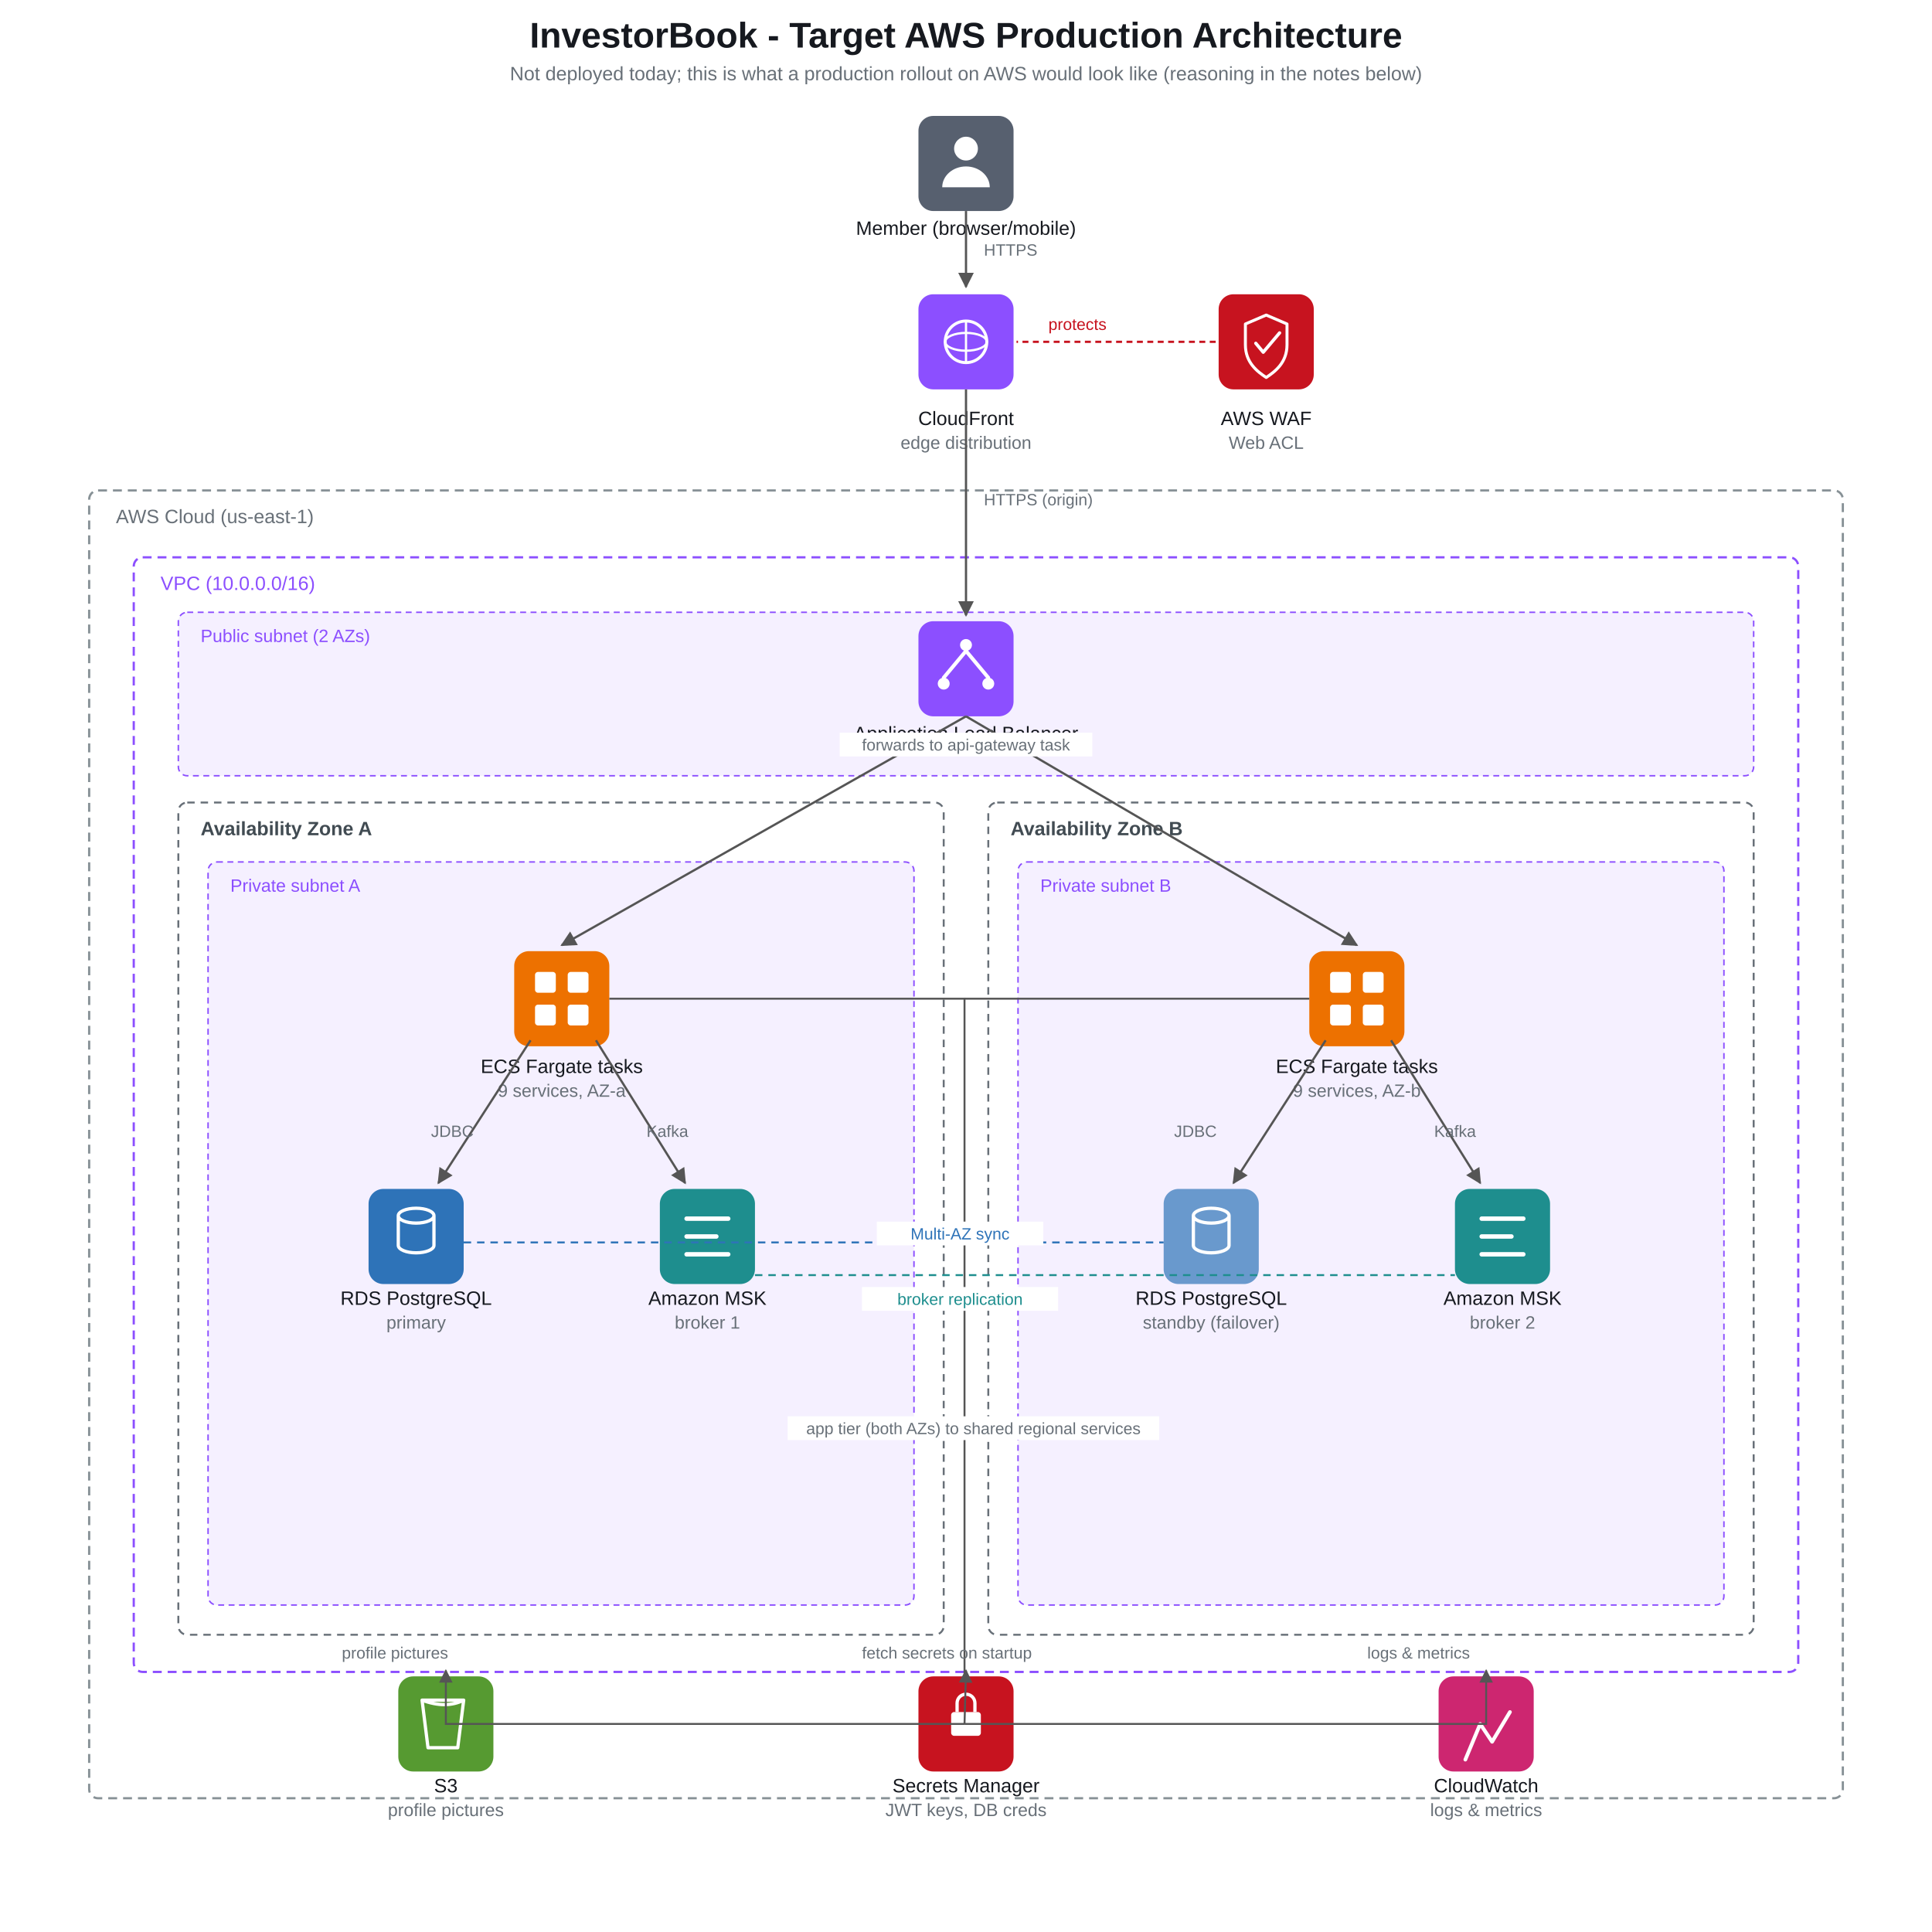
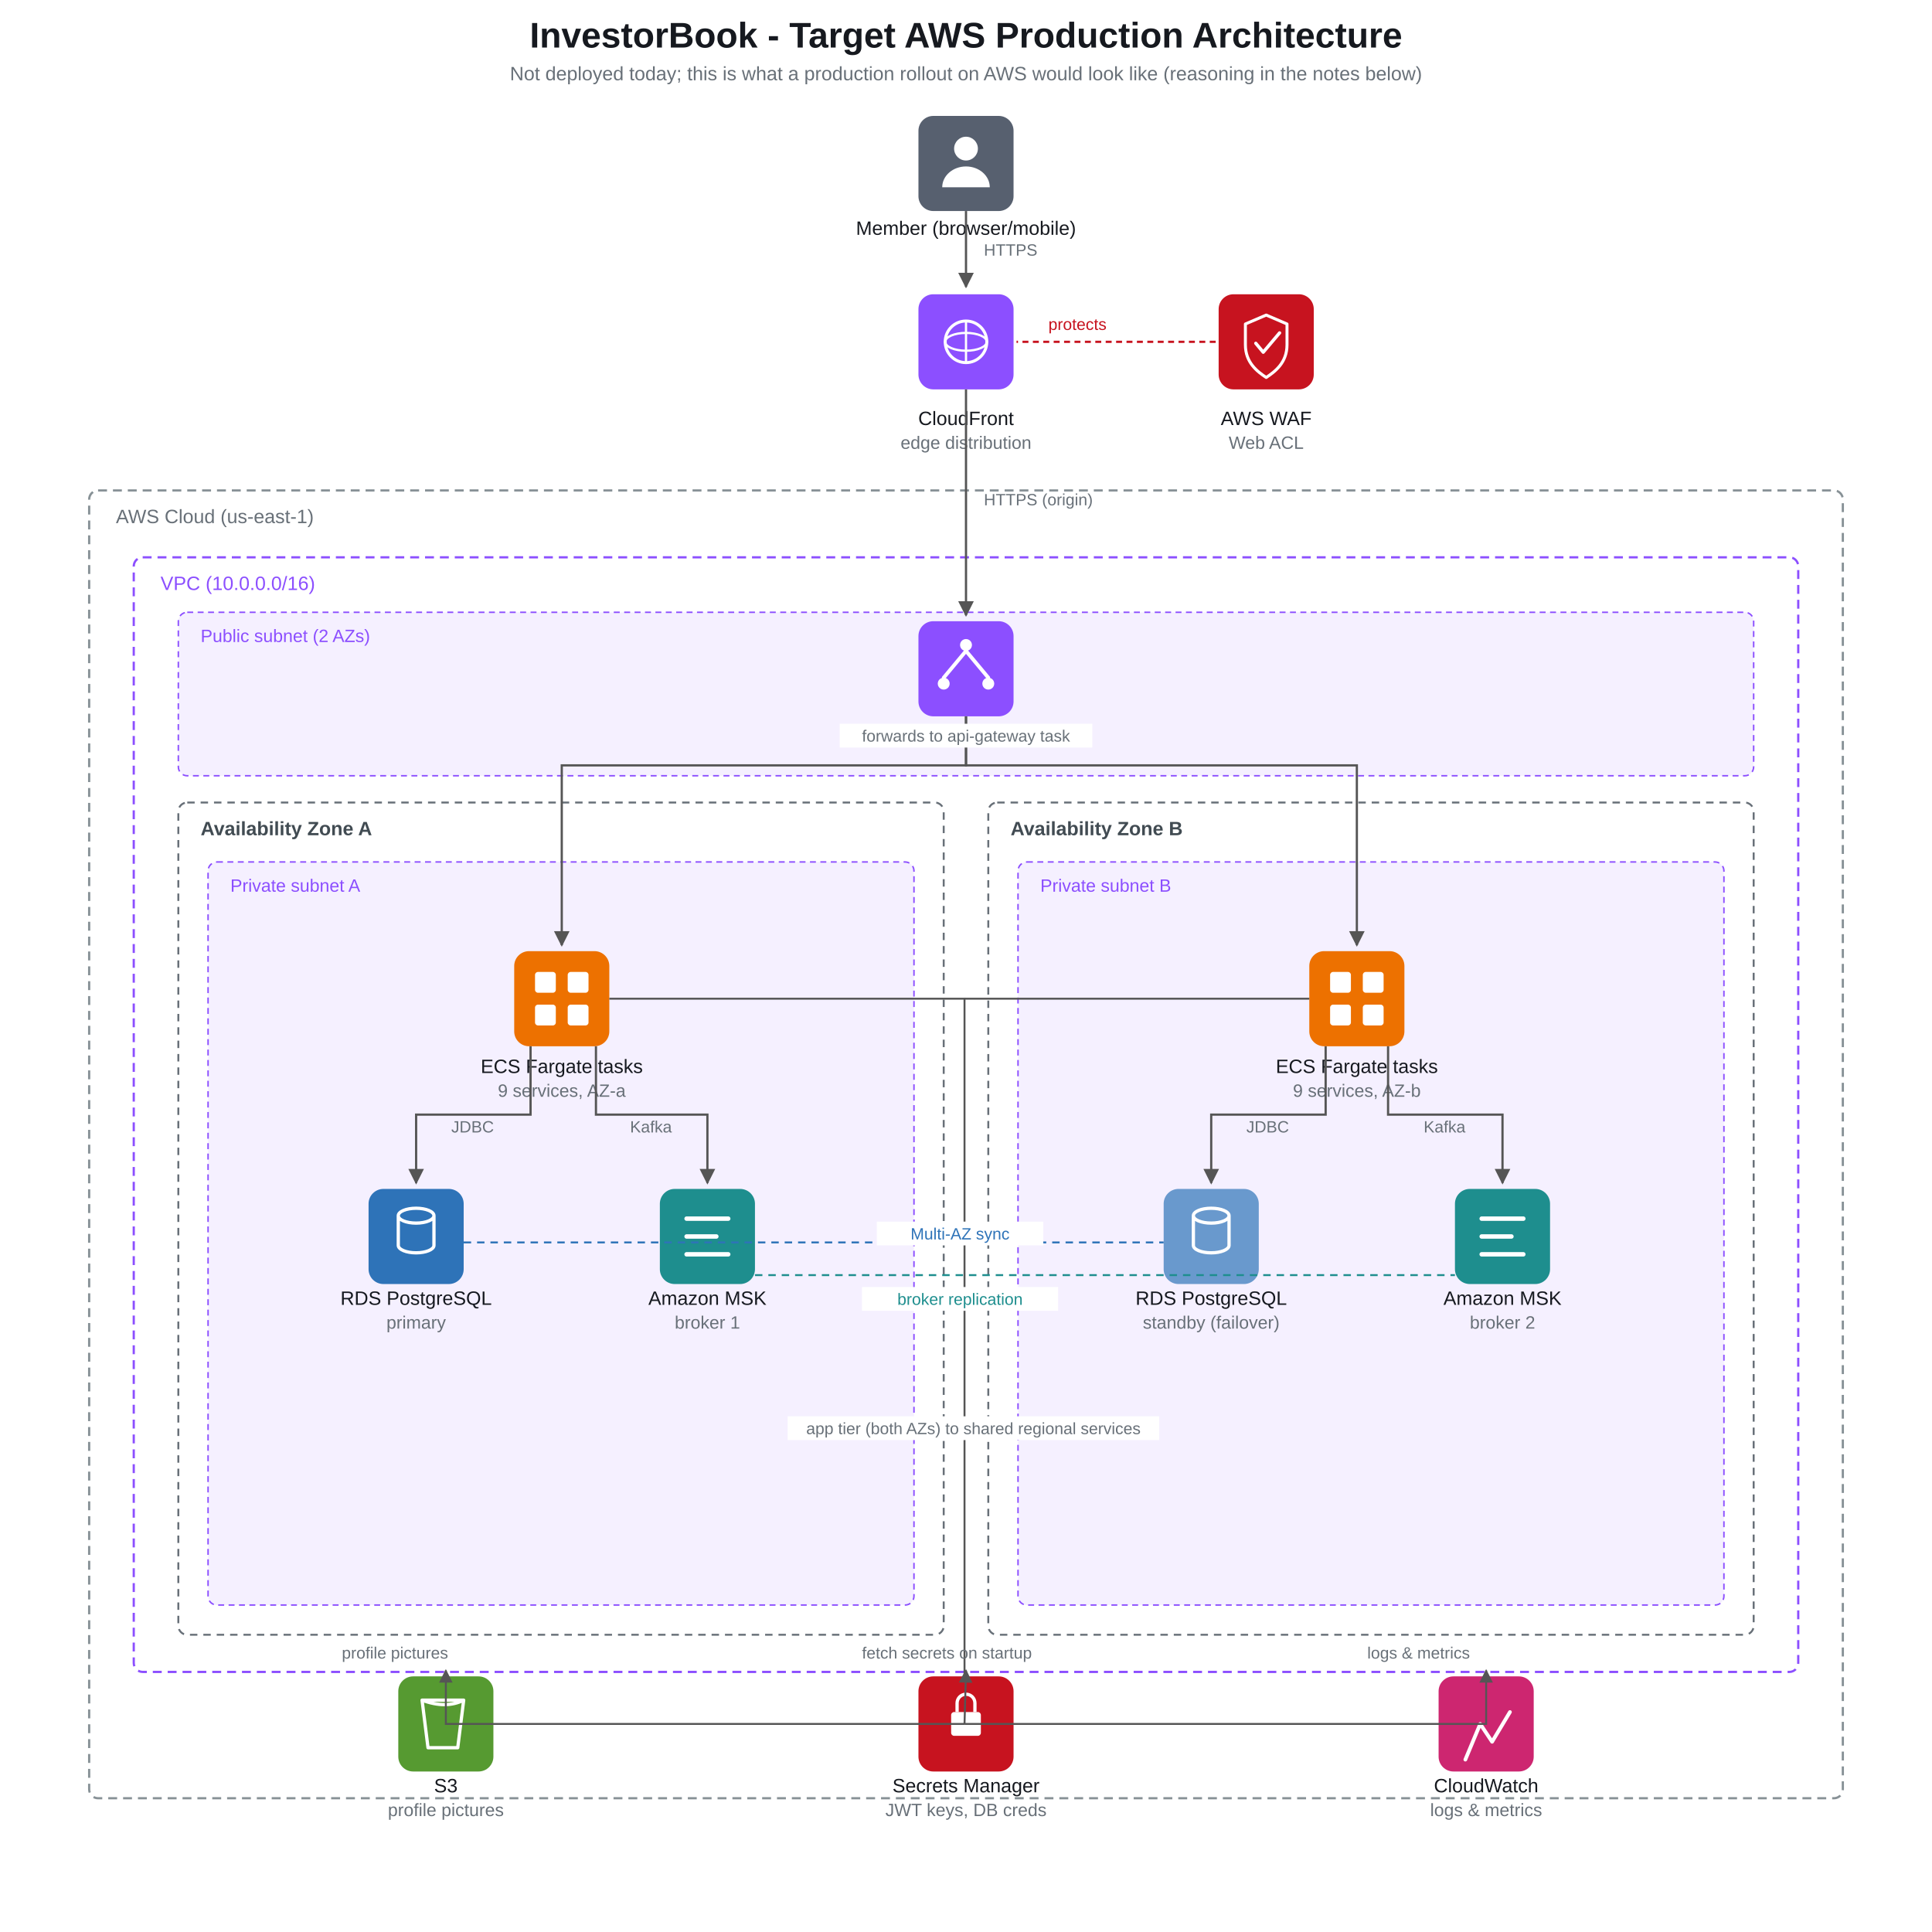
<svg xmlns="http://www.w3.org/2000/svg" viewBox="0 0 1300 1300" font-family="Arial, Helvetica, sans-serif">
  <defs>
    <marker id="arrow" viewBox="0 0 10 10" refX="9" refY="5" markerWidth="7" markerHeight="7" orient="auto-start-reverse">
      <path d="M0,0 L10,5 L0,10 z" fill="#555555" />
    </marker>
  </defs>
  <rect x="0" y="0" width="1300" height="1300" fill="#ffffff" />
  <text x="650" y="32" text-anchor="middle" font-size="24" font-weight="700" fill="#16191f">InvestorBook - Target AWS Production Architecture</text>
  <text x="650" y="54" text-anchor="middle" font-size="13" fill="#687078">Not deployed today; this is what a production rollout on AWS would look like (reasoning in the notes below)</text>
  <g>
    <rect x="618" y="78" width="64" height="64" rx="10" fill="#57606f" />
    <circle cx="650" cy="100" r="8" fill="#ffffff" />
    <path d="M634,126 a16,14 0 0 1 32,0 z" fill="#ffffff" />
    <text x="650" y="158" text-anchor="middle" font-size="13" fill="#16191f">Member (browser/mobile)</text>
  </g>
  <path d="M650,142 L650,193" stroke="#555555" stroke-width="1.5" fill="none" marker-end="url(#arrow)" />
  <text x="662" y="172" font-size="11" fill="#687078">HTTPS</text>
  <g>
    <rect x="618" y="198" width="64" height="64" rx="10" fill="#8C4FFF" />
    <circle cx="650" cy="230" r="14" fill="none" stroke="#ffffff" stroke-width="2" />
    <ellipse cx="650" cy="230" rx="14" ry="6" fill="none" stroke="#ffffff" stroke-width="1.5" />
    <line x1="650" y1="216" x2="650" y2="244" stroke="#ffffff" stroke-width="1.5" />
    <text x="650" y="286" text-anchor="middle" font-size="13" fill="#16191f">CloudFront</text>
    <text x="650" y="302" text-anchor="middle" font-size="12" fill="#687078">edge distribution</text>
  </g>
  <g>
    <rect x="820" y="198" width="64" height="64" rx="10" fill="#C7131F" />
    <path d="M852,212 l14,6 v14 c0,12 -8,18 -14,22 c-6,-4 -14,-10 -14,-22 v-14 z" fill="none" stroke="#ffffff" stroke-width="2" stroke-linejoin="round" />
    <path d="M845,231 l5,6 l11,-13" stroke="#ffffff" stroke-width="2.2" fill="none" stroke-linecap="round" stroke-linejoin="round" />
    <text x="852" y="286" text-anchor="middle" font-size="13" fill="#16191f">AWS WAF</text>
    <text x="852" y="302" text-anchor="middle" font-size="12" fill="#687078">Web ACL</text>
  </g>
  <path d="M818,230 L684,230" stroke="#C7131F" stroke-width="1.5" stroke-dasharray="4,3" fill="none" />
  <text x="725" y="222" text-anchor="middle" font-size="11" fill="#C7131F">protects</text>
  <rect x="60" y="330" width="1180" height="880" rx="6" fill="none" stroke="#879196" stroke-width="1.5" stroke-dasharray="6,4" />
  <text x="78" y="352" font-size="13" fill="#687078">AWS Cloud (us-east-1)</text>
  <rect x="90" y="375" width="1120" height="750" rx="6" fill="none" stroke="#8C4FFF" stroke-width="1.5" stroke-dasharray="6,4" />
  <text x="108" y="397" font-size="13" fill="#8C4FFF">VPC (10.0.0.0/16)</text>
  <rect x="120" y="412" width="1060" height="110" rx="6" fill="#F5F0FF" stroke="#8C4FFF" stroke-width="1" stroke-dasharray="4,3" />
  <text x="135" y="432" font-size="12" fill="#8C4FFF">Public subnet (2 AZs)</text>
  <path d="M650,262 L650,414" stroke="#555555" stroke-width="1.5" fill="none" marker-end="url(#arrow)" />
  <text x="662" y="340" font-size="11" fill="#687078">HTTPS (origin)</text>
  <g>
    <rect x="618" y="418" width="64" height="64" rx="10" fill="#8C4FFF" />
    <circle cx="650" cy="434" r="4" fill="#ffffff" />
    <path d="M650,438 L635,456 M650,438 L665,456" stroke="#ffffff" stroke-width="2.5" fill="none" stroke-linecap="round" />
    <circle cx="635" cy="460" r="4" fill="#ffffff" />
    <circle cx="665" cy="460" r="4" fill="#ffffff" />
    <text x="650" y="498" text-anchor="middle" font-size="13" fill="#16191f">Application Load Balancer</text>
  </g>
  <rect x="120" y="540" width="515" height="560" rx="6" fill="none" stroke="#687078" stroke-width="1.3" stroke-dasharray="5,4" />
  <text x="135" y="562" font-size="13" font-weight="600" fill="#414b52">Availability Zone A</text>
  <rect x="665" y="540" width="515" height="560" rx="6" fill="none" stroke="#687078" stroke-width="1.3" stroke-dasharray="5,4" />
  <text x="680" y="562" font-size="13" font-weight="600" fill="#414b52">Availability Zone B</text>
  <rect x="140" y="580" width="475" height="500" rx="6" fill="#F5F0FF" stroke="#8C4FFF" stroke-width="1" stroke-dasharray="4,3" />
  <text x="155" y="600" font-size="12" fill="#8C4FFF">Private subnet A</text>
  <rect x="685" y="580" width="475" height="500" rx="6" fill="#F5F0FF" stroke="#8C4FFF" stroke-width="1" stroke-dasharray="4,3" />
  <text x="700" y="600" font-size="12" fill="#8C4FFF">Private subnet B</text>
-   <path d="M650,482 L378,636" stroke="#555555" stroke-width="1.5" fill="none" marker-end="url(#arrow)" />
-   <path d="M650,482 L913,636" stroke="#555555" stroke-width="1.5" fill="none" marker-end="url(#arrow)" />
-   <rect x="565" y="493" width="170" height="16" fill="#ffffff" />
-   <text x="650" y="505" text-anchor="middle" font-size="11" fill="#687078">forwards to api-gateway task</text>
+   <path d="M650,482 L650,515 L378,515 L378,636" stroke="#555555" stroke-width="1.5" fill="none" marker-end="url(#arrow)" />
+   <path d="M650,482 L650,515 L913,515 L913,636" stroke="#555555" stroke-width="1.5" fill="none" marker-end="url(#arrow)" />
+   <rect x="565" y="487" width="170" height="16" fill="#ffffff" />
+   <text x="650" y="499" text-anchor="middle" font-size="11" fill="#687078">forwards to api-gateway task</text>
  <g>
    <rect x="346" y="640" width="64" height="64" rx="10" fill="#ED7100" />
    <rect x="360" y="654" width="14" height="14" rx="2" fill="#ffffff" />
    <rect x="382" y="654" width="14" height="14" rx="2" fill="#ffffff" />
    <rect x="360" y="676" width="14" height="14" rx="2" fill="#ffffff" />
    <rect x="382" y="676" width="14" height="14" rx="2" fill="#ffffff" />
    <text x="378" y="722" text-anchor="middle" font-size="13" fill="#16191f">ECS Fargate tasks</text>
    <text x="378" y="738" text-anchor="middle" font-size="12" fill="#687078">9 services, AZ-a</text>
  </g>
  <g>
    <rect x="881" y="640" width="64" height="64" rx="10" fill="#ED7100" />
    <rect x="895" y="654" width="14" height="14" rx="2" fill="#ffffff" />
    <rect x="917" y="654" width="14" height="14" rx="2" fill="#ffffff" />
    <rect x="895" y="676" width="14" height="14" rx="2" fill="#ffffff" />
    <rect x="917" y="676" width="14" height="14" rx="2" fill="#ffffff" />
    <text x="913" y="722" text-anchor="middle" font-size="13" fill="#16191f">ECS Fargate tasks</text>
    <text x="913" y="738" text-anchor="middle" font-size="12" fill="#687078">9 services, AZ-b</text>
  </g>
  <g>
    <rect x="248" y="800" width="64" height="64" rx="10" fill="#2E73B8" />
    <path d="M268,818 a12,5 0 1 0 24,0 a12,5 0 1 0 -24,0 M268,818 v20 a12,5 0 0 0 24,0 v-20" stroke="#ffffff" stroke-width="2.2" fill="none" />
    <text x="280" y="878" text-anchor="middle" font-size="13" fill="#16191f">RDS PostgreSQL</text>
    <text x="280" y="894" text-anchor="middle" font-size="12" fill="#687078">primary</text>
  </g>
  <g>
    <rect x="444" y="800" width="64" height="64" rx="10" fill="#1E8E8E" />
    <path d="M462,820 h28 M462,832 h20 M462,844 h28" stroke="#ffffff" stroke-width="3" stroke-linecap="round" />
    <text x="476" y="878" text-anchor="middle" font-size="13" fill="#16191f">Amazon MSK</text>
    <text x="476" y="894" text-anchor="middle" font-size="12" fill="#687078">broker 1</text>
  </g>
  <g>
    <rect x="783" y="800" width="64" height="64" rx="10" fill="#2E73B8" opacity="0.7" />
    <path d="M803,818 a12,5 0 1 0 24,0 a12,5 0 1 0 -24,0 M803,818 v20 a12,5 0 0 0 24,0 v-20" stroke="#ffffff" stroke-width="2.2" fill="none" />
    <text x="815" y="878" text-anchor="middle" font-size="13" fill="#16191f">RDS PostgreSQL</text>
    <text x="815" y="894" text-anchor="middle" font-size="12" fill="#687078">standby (failover)</text>
  </g>
  <g>
    <rect x="979" y="800" width="64" height="64" rx="10" fill="#1E8E8E" />
    <path d="M997,820 h28 M997,832 h20 M997,844 h28" stroke="#ffffff" stroke-width="3" stroke-linecap="round" />
    <text x="1011" y="878" text-anchor="middle" font-size="13" fill="#16191f">Amazon MSK</text>
    <text x="1011" y="894" text-anchor="middle" font-size="12" fill="#687078">broker 2</text>
  </g>
-   <path d="M357,700 L295,796" stroke="#555555" stroke-width="1.5" fill="none" marker-end="url(#arrow)" />
-   <text x="290" y="765" font-size="11" fill="#687078">JDBC</text>
-   <path d="M401,700 L461,796" stroke="#555555" stroke-width="1.5" fill="none" marker-end="url(#arrow)" />
-   <text x="435" y="765" font-size="11" fill="#687078">Kafka</text>
-   <path d="M892,700 L830,796" stroke="#555555" stroke-width="1.5" fill="none" marker-end="url(#arrow)" />
-   <text x="790" y="765" font-size="11" fill="#687078">JDBC</text>
-   <path d="M936,700 L996,796" stroke="#555555" stroke-width="1.5" fill="none" marker-end="url(#arrow)" />
-   <text x="965" y="765" font-size="11" fill="#687078">Kafka</text>
+   <path d="M357,704 L357,750 L280,750 L280,796" stroke="#555555" stroke-width="1.5" fill="none" marker-end="url(#arrow)" />
+   <text x="318" y="762" text-anchor="middle" font-size="11" fill="#687078">JDBC</text>
+   <path d="M401,704 L401,750 L476,750 L476,796" stroke="#555555" stroke-width="1.5" fill="none" marker-end="url(#arrow)" />
+   <text x="438" y="762" text-anchor="middle" font-size="11" fill="#687078">Kafka</text>
+   <path d="M892,704 L892,750 L815,750 L815,796" stroke="#555555" stroke-width="1.5" fill="none" marker-end="url(#arrow)" />
+   <text x="853" y="762" text-anchor="middle" font-size="11" fill="#687078">JDBC</text>
+   <path d="M934,704 L934,750 L1011,750 L1011,796" stroke="#555555" stroke-width="1.5" fill="none" marker-end="url(#arrow)" />
+   <text x="972" y="762" text-anchor="middle" font-size="11" fill="#687078">Kafka</text>
  <path d="M410,672 L649,672 L649,1160" stroke="#555555" stroke-width="1.3" fill="none" />
  <path d="M881,672 L649,672" stroke="#555555" stroke-width="1.3" fill="none" />
  <rect x="530" y="953" width="250" height="16" fill="#ffffff" />
  <text x="655" y="965" text-anchor="middle" font-size="11" fill="#687078">app tier (both AZs) to shared regional services</text>
  <path d="M312,836 L783,836" stroke="#2E73B8" stroke-width="1.3" stroke-dasharray="5,4" fill="none" />
  <rect x="590" y="822" width="112" height="16" fill="#ffffff" />
  <text x="646" y="834" text-anchor="middle" font-size="11" fill="#2E73B8">Multi-AZ sync</text>
  <path d="M508,858 L979,858" stroke="#1E8E8E" stroke-width="1.3" stroke-dasharray="5,4" fill="none" />
  <rect x="580" y="866" width="132" height="16" fill="#ffffff" />
  <text x="646" y="878" text-anchor="middle" font-size="11" fill="#1E8E8E">broker replication</text>
  <g>
    <rect x="268" y="1128" width="64" height="64" rx="10" fill="#569A31" />
    <path d="M284,1144 h28 l-4,32 h-20 z M284,1144 q16,6 28,0" stroke="#ffffff" stroke-width="2.2" fill="none" stroke-linejoin="round" />
    <text x="300" y="1206" text-anchor="middle" font-size="13" fill="#16191f">S3</text>
    <text x="300" y="1222" text-anchor="middle" font-size="12" fill="#687078">profile pictures</text>
  </g>
  <g>
    <rect x="618" y="1128" width="64" height="64" rx="10" fill="#C7131F" />
    <rect x="640" y="1152" width="20" height="16" rx="2" fill="#ffffff" />
    <path d="M644,1152 v-6 a6,6 0 0 1 12,0 v6" stroke="#ffffff" stroke-width="2.2" fill="none" />
    <text x="650" y="1206" text-anchor="middle" font-size="13" fill="#16191f">Secrets Manager</text>
    <text x="650" y="1222" text-anchor="middle" font-size="12" fill="#687078">JWT keys, DB creds</text>
  </g>
  <g>
    <rect x="968" y="1128" width="64" height="64" rx="10" fill="#CD2670" />
    <path d="M986,1184 l10,-24 l8,12 l12,-20" stroke="#ffffff" stroke-width="2.5" fill="none" stroke-linecap="round" stroke-linejoin="round" />
    <text x="1000" y="1206" text-anchor="middle" font-size="13" fill="#16191f">CloudWatch</text>
    <text x="1000" y="1222" text-anchor="middle" font-size="12" fill="#687078">logs &amp; metrics</text>
  </g>
  <path d="M649,1160 L300,1160 L300,1124" stroke="#555555" stroke-width="1.3" fill="none" marker-end="url(#arrow)" />
  <text x="230" y="1116" font-size="11" fill="#687078">profile pictures</text>
  <path d="M649,1160 L650,1124" stroke="#555555" stroke-width="1.3" fill="none" marker-end="url(#arrow)" />
  <text x="580" y="1116" font-size="11" fill="#687078">fetch secrets on startup</text>
  <path d="M649,1160 L1000,1160 L1000,1124" stroke="#555555" stroke-width="1.3" fill="none" marker-end="url(#arrow)" />
  <text x="920" y="1116" font-size="11" fill="#687078">logs &amp; metrics</text>
</svg>
